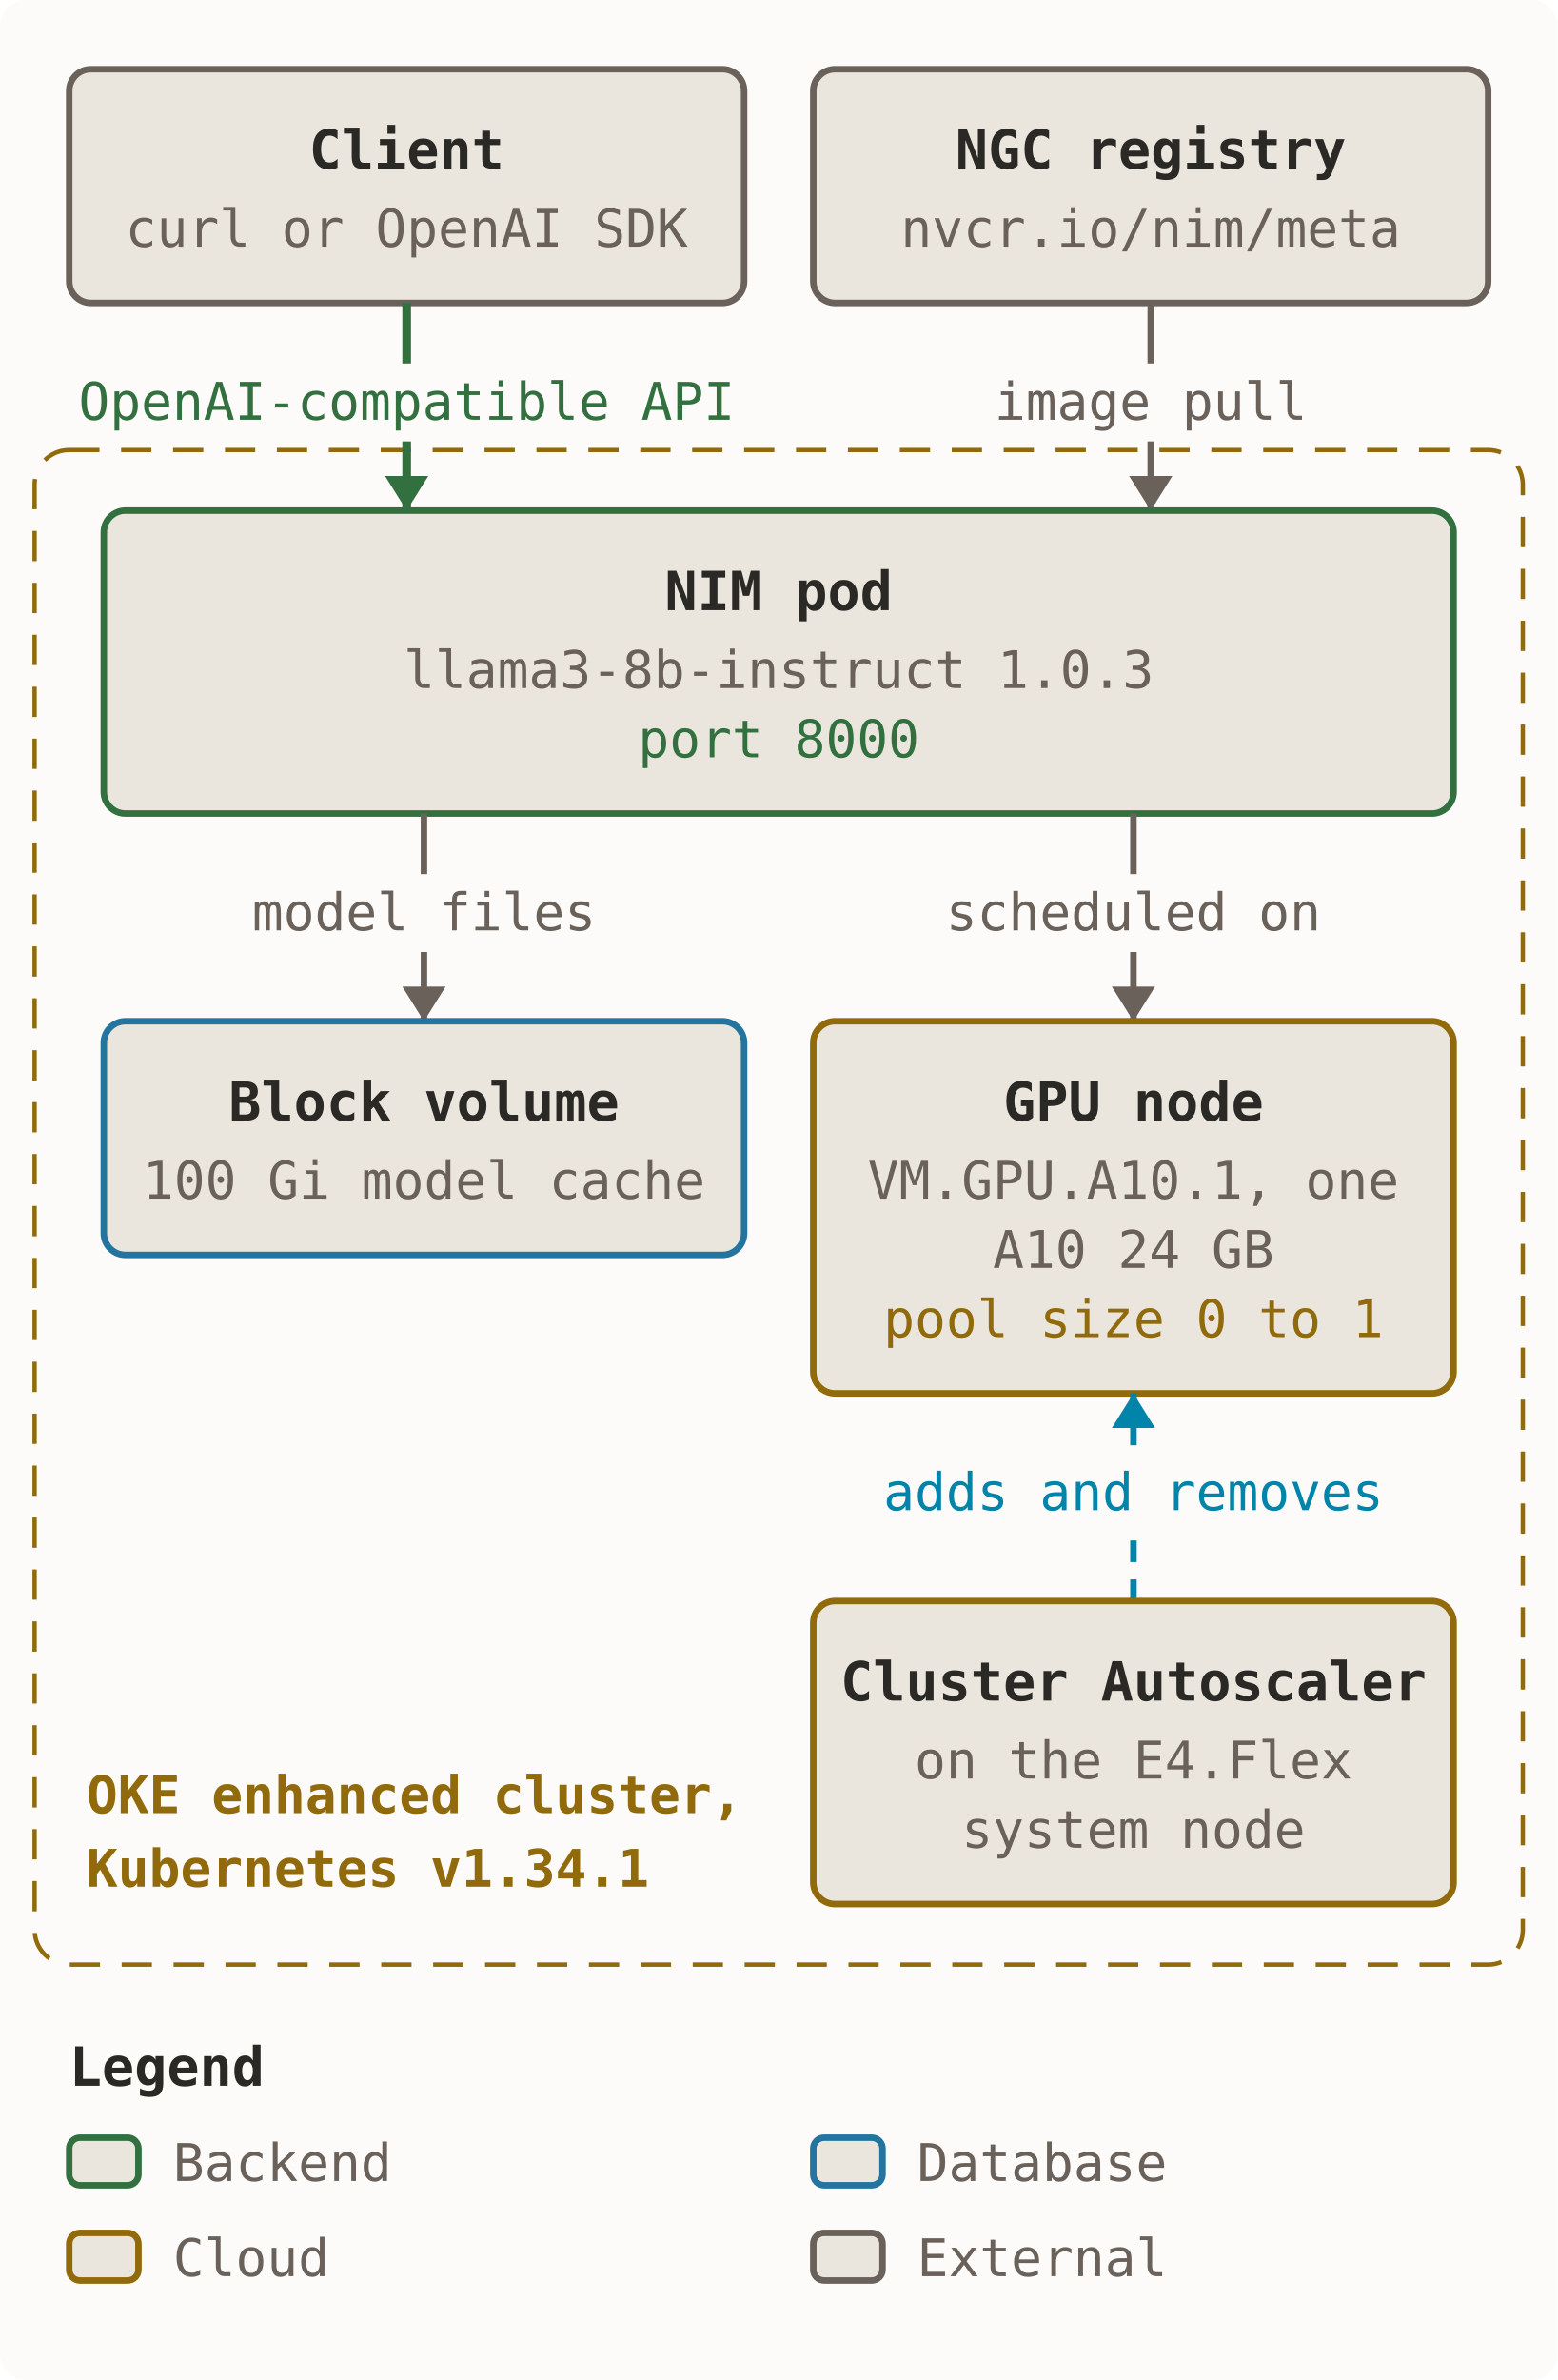
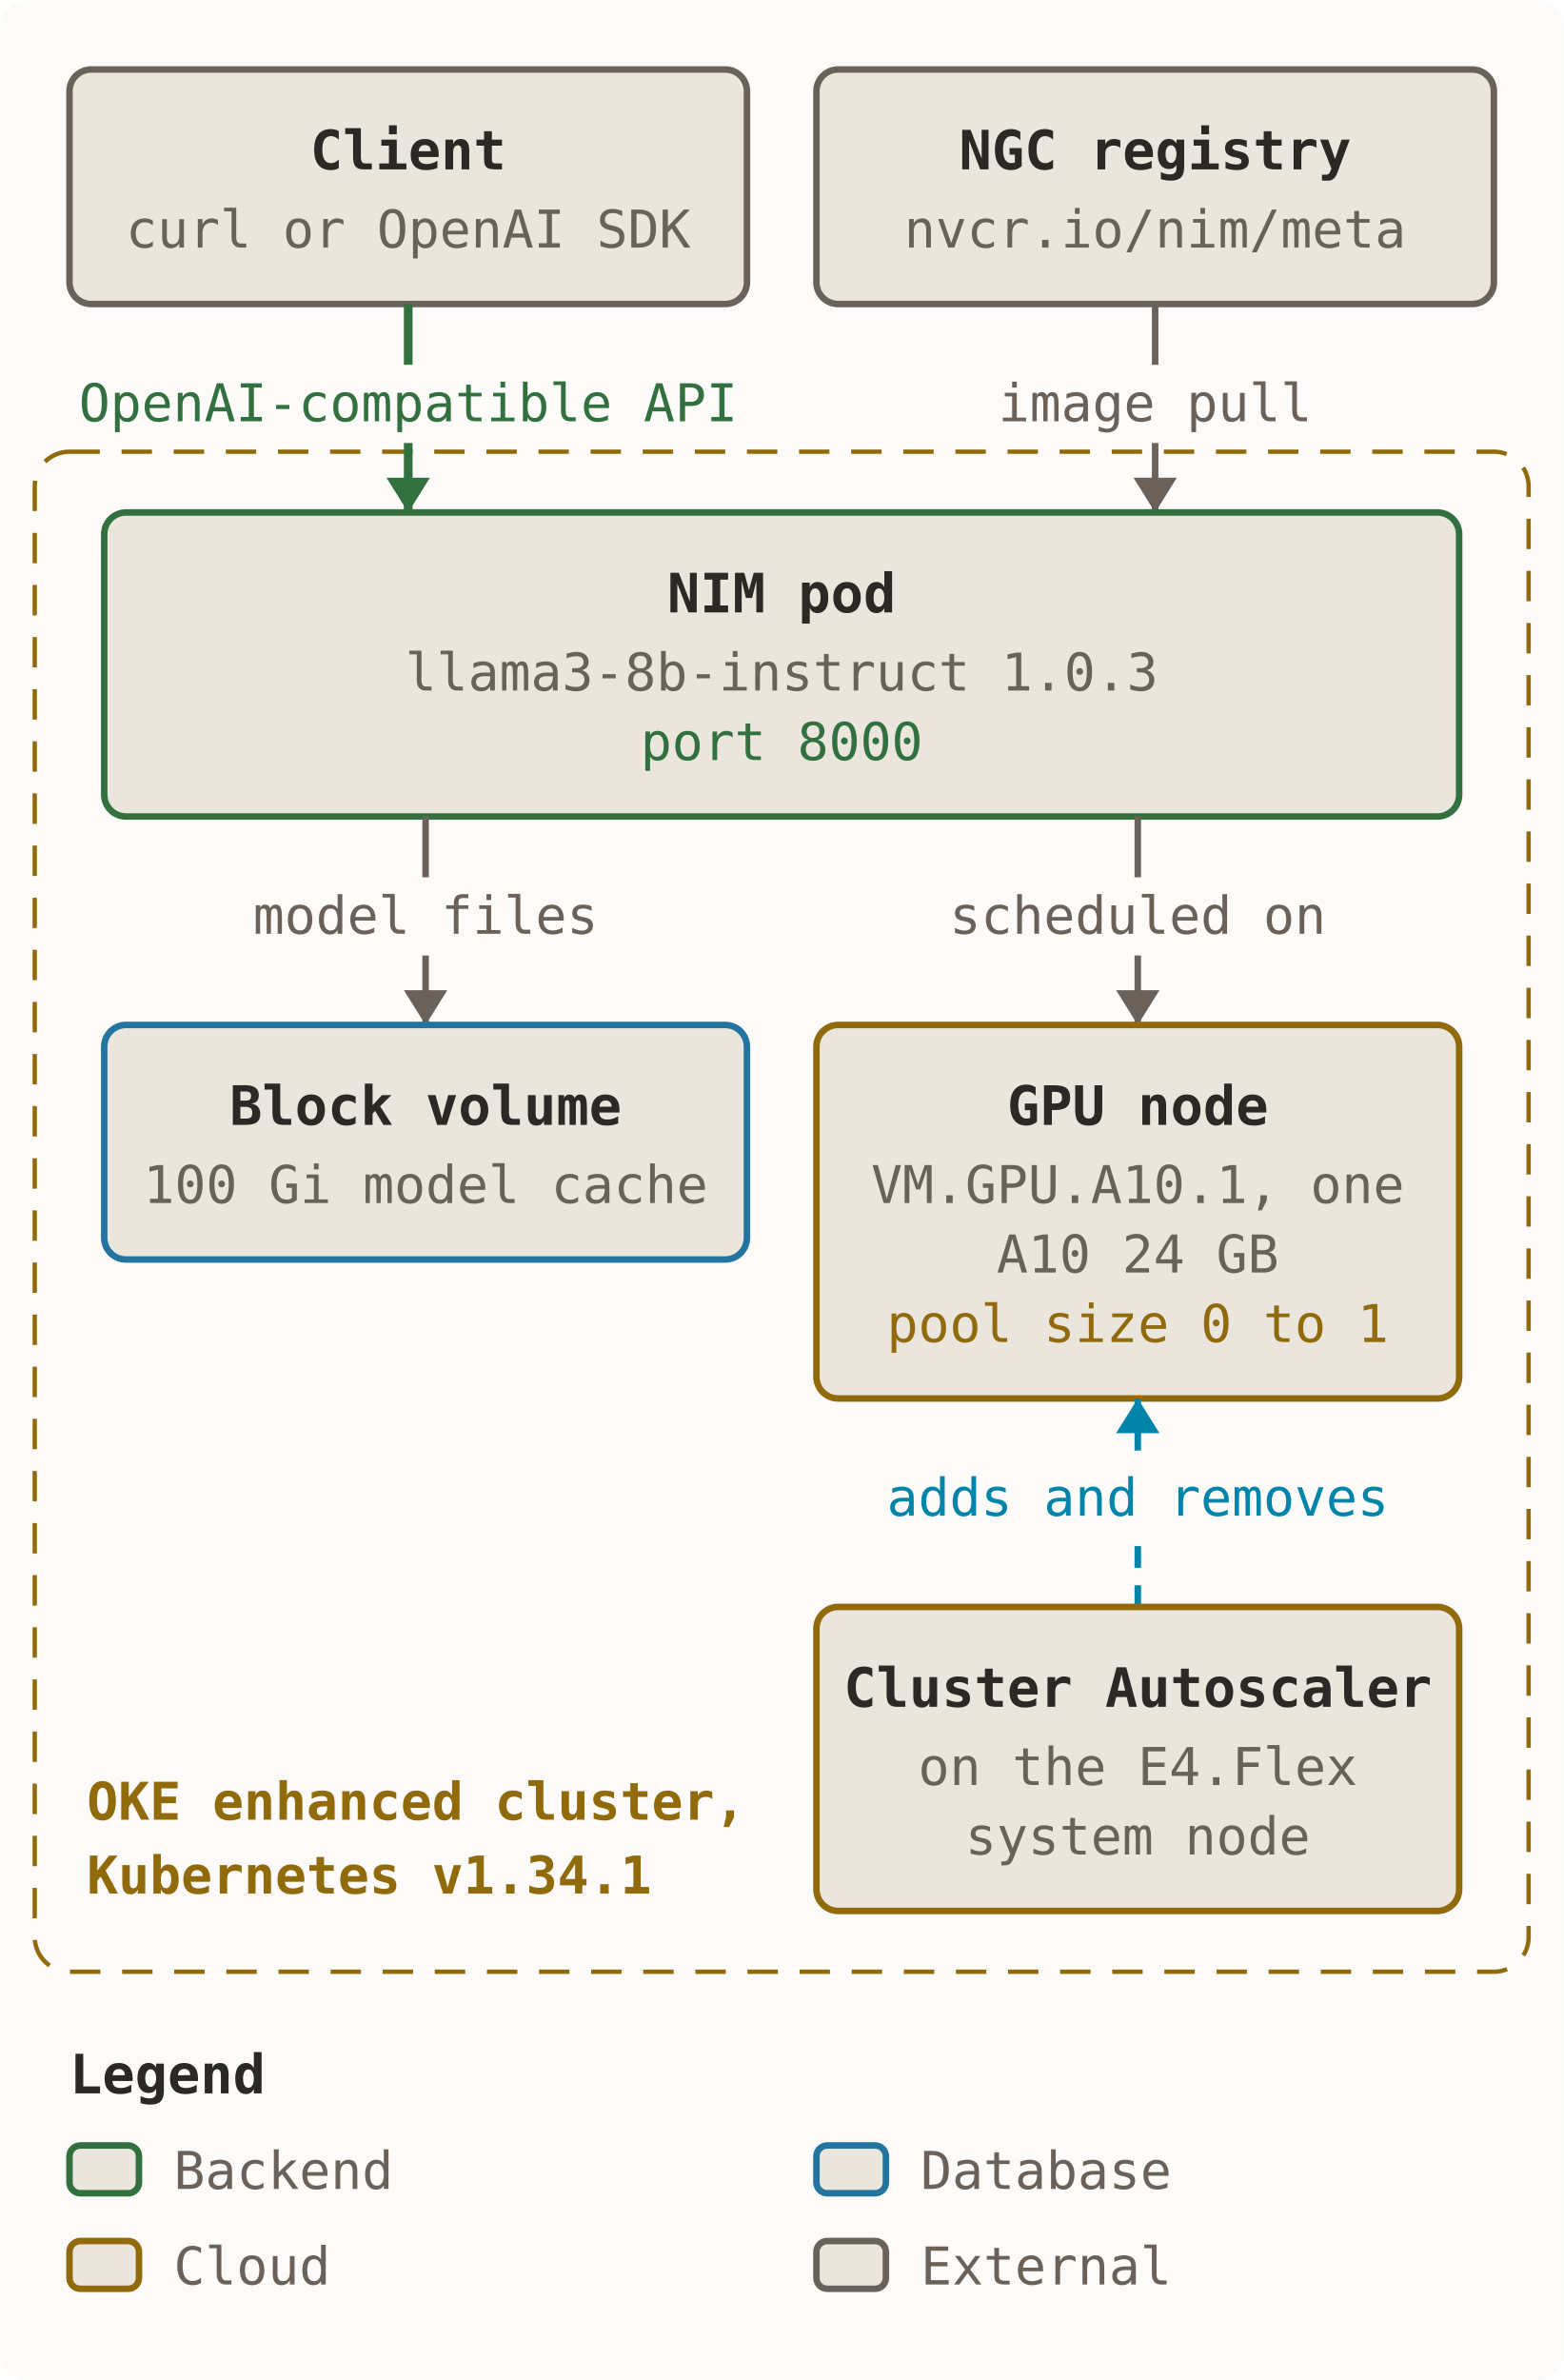
- <svg xmlns="http://www.w3.org/2000/svg" viewBox="0 0 360 550" role="img" font-family="ui-monospace, &quot;SFMono-Regular&quot;, &quot;SF Mono&quot;, Menlo, Consolas, monospace">
-   <rect width="360" height="550" rx="6" fill="#FCFBF9" />
+ <svg xmlns="http://www.w3.org/2000/svg" viewBox="0 0 360 548" role="img" font-family="ui-monospace, &quot;SFMono-Regular&quot;, &quot;SF Mono&quot;, Menlo, Consolas, monospace">
+   <rect width="360" height="548" rx="6" fill="#FCFBF9" />
  <rect x="16" y="16" width="156" height="54" rx="5" fill="#EBE6DD" stroke="#6A625A" stroke-width="1.5" />
  <text x="94" y="39" font-size="12.5" fill="#2B2926" text-anchor="middle" font-weight="600">Client</text>
  <text x="94" y="57" font-size="12" fill="#6A625A" text-anchor="middle">curl or OpenAI SDK</text>
  <rect x="188" y="16" width="156" height="54" rx="5" fill="#EBE6DD" stroke="#6A625A" stroke-width="1.5" />
  <text x="266" y="39" font-size="12.5" fill="#2B2926" text-anchor="middle" font-weight="600">NGC registry</text>
  <text x="266" y="57" font-size="12" fill="#6A625A" text-anchor="middle">nvcr.io/nim/meta</text>
  <rect x="8" y="104" width="344" height="350" rx="8" fill="none" stroke="#916A0B" stroke-dasharray="7 5" />
  <path d="M94 70 L94 118" fill="none" stroke="#33703F" stroke-width="2" />
  <polygon points="89,110 99,110 94,118" fill="#33703F" />
  <rect x="13.4" y="84" width="161.2" height="18" rx="3" fill="#FCFBF9" />
  <text x="94" y="97" font-size="12" fill="#33703F" text-anchor="middle">OpenAI-compatible API</text>
  <path d="M266 70 L266 118" fill="none" stroke="#6A625A" stroke-width="1.5" />
  <polygon points="261,110 271,110 266,118" fill="#6A625A" />
  <rect x="225.0" y="84" width="82.0" height="18" rx="3" fill="#FCFBF9" />
  <text x="266" y="97" font-size="12" fill="#6A625A" text-anchor="middle">image pull</text>
  <rect x="24" y="118" width="312" height="70" rx="5" fill="#EBE6DD" stroke="#33703F" stroke-width="1.5" />
  <text x="180" y="141" font-size="12.5" fill="#2B2926" text-anchor="middle" font-weight="600">NIM pod</text>
  <text x="180" y="159" font-size="12" fill="#6A625A" text-anchor="middle">llama3-8b-instruct 1.0.3</text>
  <text x="180" y="175" font-size="12" fill="#33703F" text-anchor="middle">port 8000</text>
  <path d="M98 188 L98 236" fill="none" stroke="#6A625A" stroke-width="1.5" />
  <polygon points="93,228 103,228 98,236" fill="#6A625A" />
  <rect x="53.4" y="202" width="89.2" height="18" rx="3" fill="#FCFBF9" />
  <text x="98" y="215" font-size="12" fill="#6A625A" text-anchor="middle">model files</text>
  <path d="M262 188 L262 236" fill="none" stroke="#6A625A" stroke-width="1.5" />
  <polygon points="257,228 267,228 262,236" fill="#6A625A" />
  <rect x="213.8" y="202" width="96.4" height="18" rx="3" fill="#FCFBF9" />
  <text x="262" y="215" font-size="12" fill="#6A625A" text-anchor="middle">scheduled on</text>
  <rect x="24" y="236" width="148" height="54" rx="5" fill="#EBE6DD" stroke="#23749E" stroke-width="1.5" />
  <text x="98" y="259" font-size="12.5" fill="#2B2926" text-anchor="middle" font-weight="600">Block volume</text>
  <text x="98" y="277" font-size="12" fill="#6A625A" text-anchor="middle">100 Gi model cache</text>
  <rect x="188" y="236" width="148" height="86" rx="5" fill="#EBE6DD" stroke="#916A0B" stroke-width="1.5" />
  <text x="262" y="259" font-size="12.5" fill="#2B2926" text-anchor="middle" font-weight="600">GPU node</text>
  <text x="262" y="277" font-size="12" fill="#6A625A" text-anchor="middle">VM.GPU.A10.1, one</text>
  <text x="262" y="293" font-size="12" fill="#6A625A" text-anchor="middle">A10 24 GB</text>
  <text x="262" y="309" font-size="12" fill="#916A0B" text-anchor="middle">pool size 0 to 1</text>
  <path d="M262 370 L262 322" fill="none" stroke="#0084A9" stroke-width="1.5" stroke-dasharray="5 4" />
  <polygon points="257,330 267,330 262,322" fill="#0084A9" />
  <rect x="199.4" y="336" width="125.2" height="18" rx="3" fill="#FCFBF9" />
  <text x="262" y="349" font-size="12" fill="#0084A9" text-anchor="middle">adds and removes</text>
  <rect x="188" y="370" width="148" height="70" rx="5" fill="#EBE6DD" stroke="#916A0B" stroke-width="1.5" />
  <text x="262" y="393" font-size="12.5" fill="#2B2926" text-anchor="middle" font-weight="600">Cluster Autoscaler</text>
  <text x="262" y="411" font-size="12" fill="#6A625A" text-anchor="middle">on the E4.Flex</text>
  <text x="262" y="427" font-size="12" fill="#6A625A" text-anchor="middle">system node</text>
  <text x="20" y="419" font-size="12" fill="#916A0B" font-weight="600">OKE enhanced cluster,</text>
  <text x="20" y="436" font-size="12" fill="#916A0B" font-weight="600">Kubernetes v1.34.1</text>
  <text x="16" y="482" font-size="12.5" fill="#2B2926" font-weight="600">Legend</text>
  <rect x="16" y="494" width="16" height="11" rx="2.5" fill="#EBE6DD" stroke="#33703F" stroke-width="1.5" />
  <text x="40" y="504" font-size="12" fill="#6A625A">Backend</text>
  <rect x="188" y="494" width="16" height="11" rx="2.5" fill="#EBE6DD" stroke="#23749E" stroke-width="1.5" />
  <text x="212" y="504" font-size="12" fill="#6A625A">Database</text>
  <rect x="16" y="516" width="16" height="11" rx="2.5" fill="#EBE6DD" stroke="#916A0B" stroke-width="1.5" />
  <text x="40" y="526" font-size="12" fill="#6A625A">Cloud</text>
  <rect x="188" y="516" width="16" height="11" rx="2.5" fill="#EBE6DD" stroke="#6A625A" stroke-width="1.5" />
  <text x="212" y="526" font-size="12" fill="#6A625A">External</text>
</svg>
